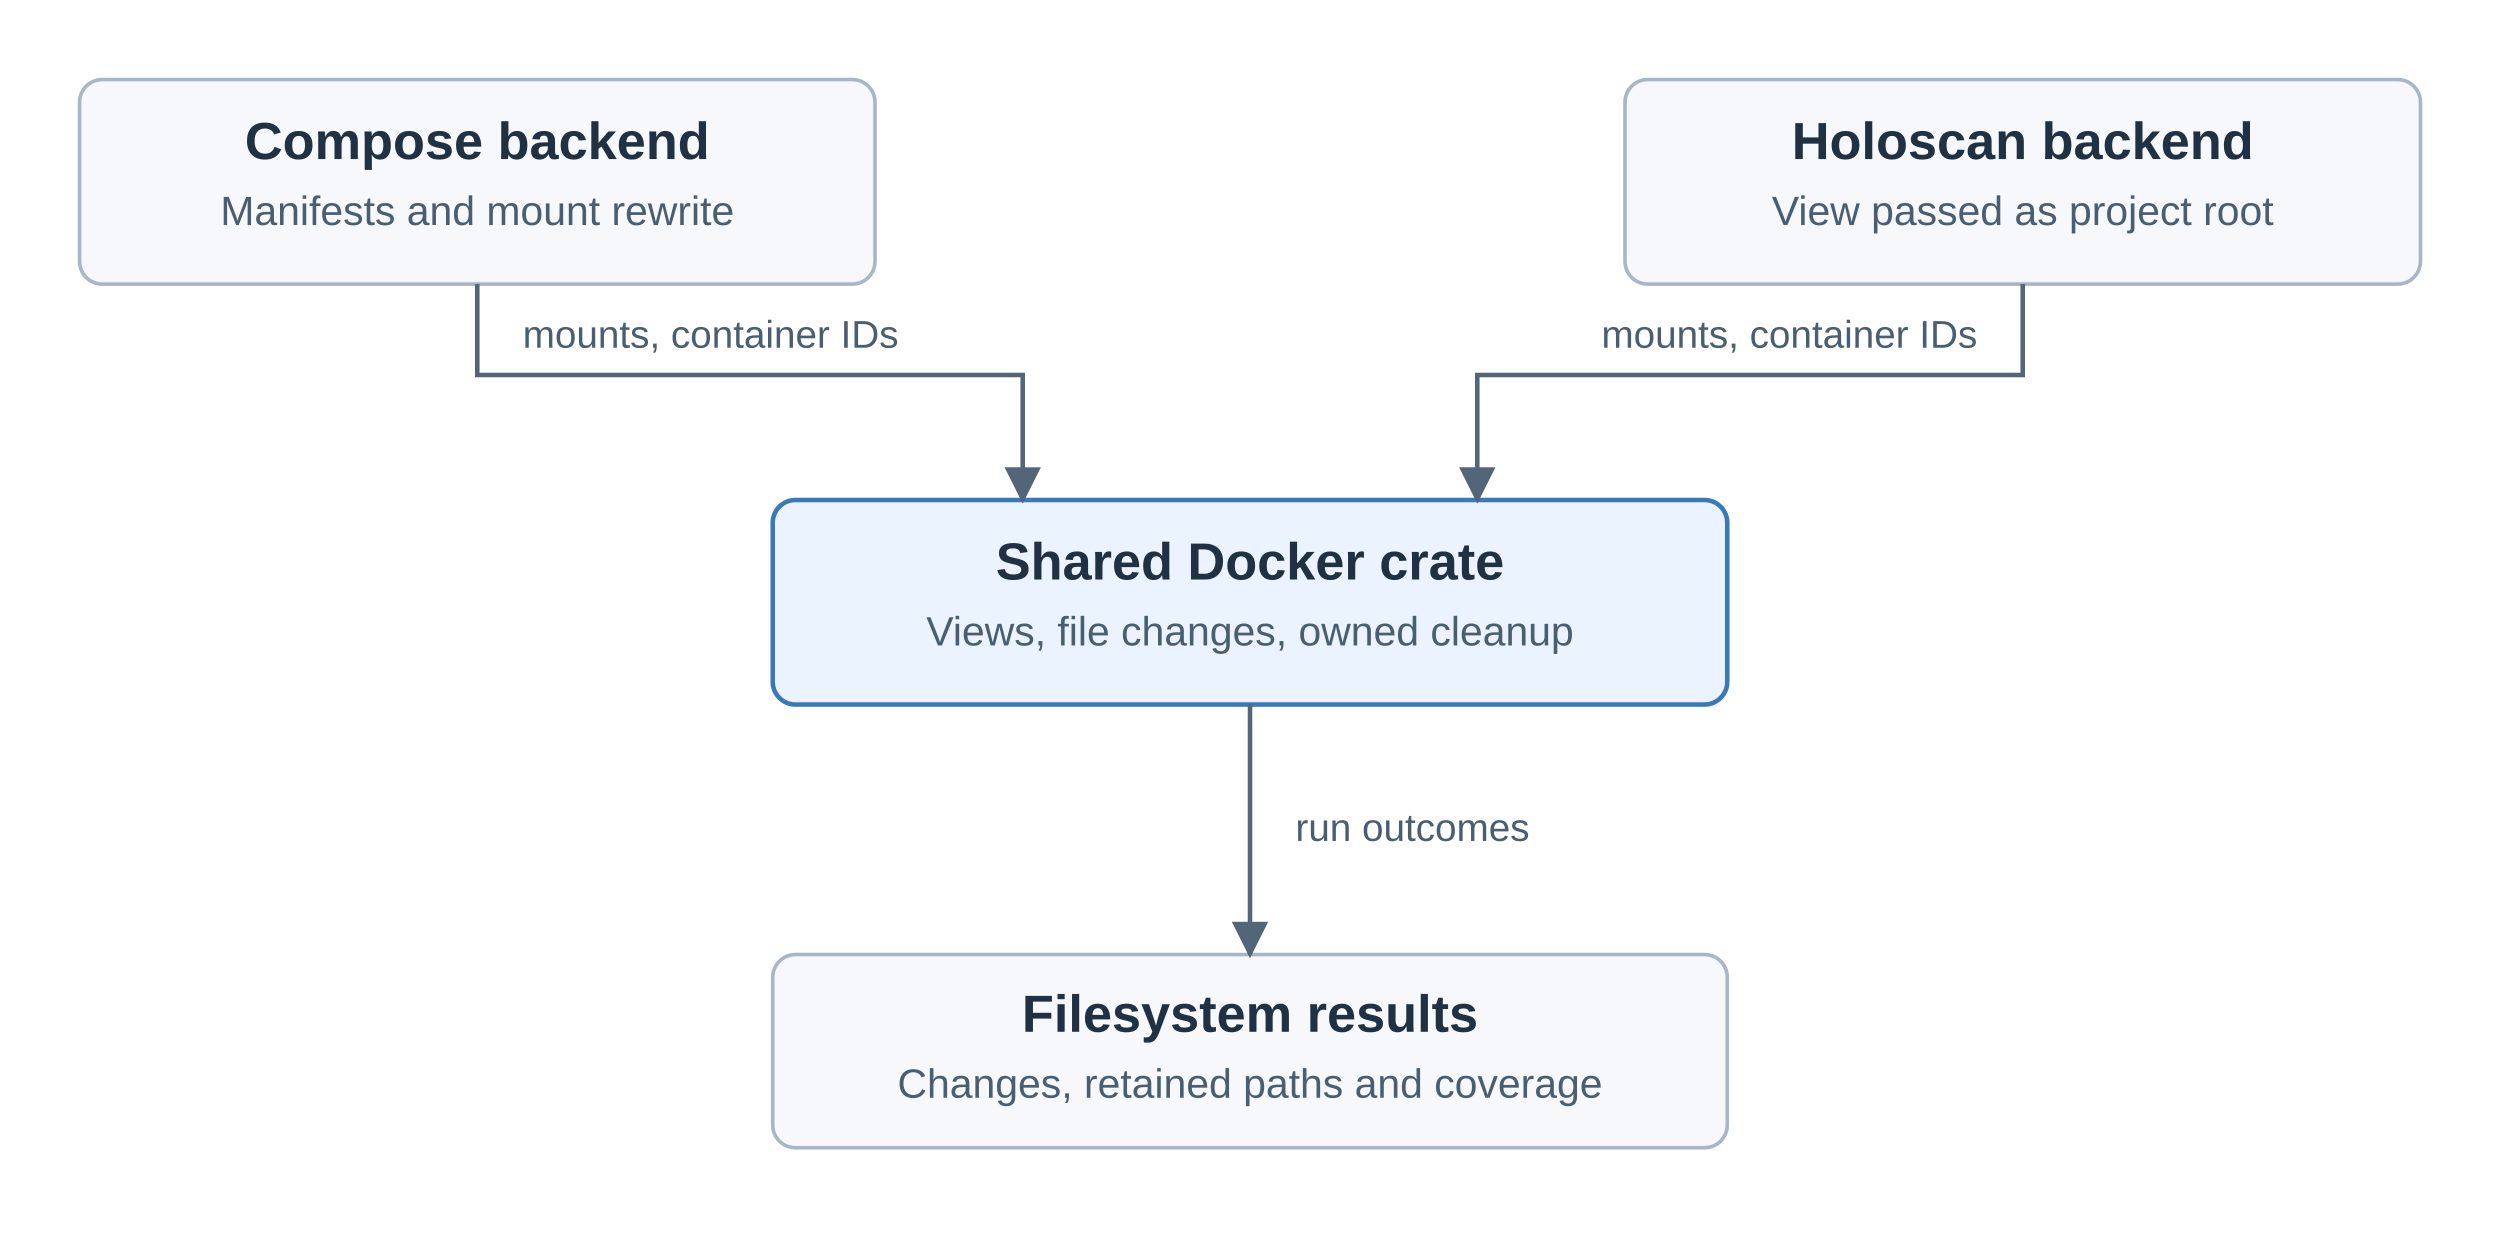
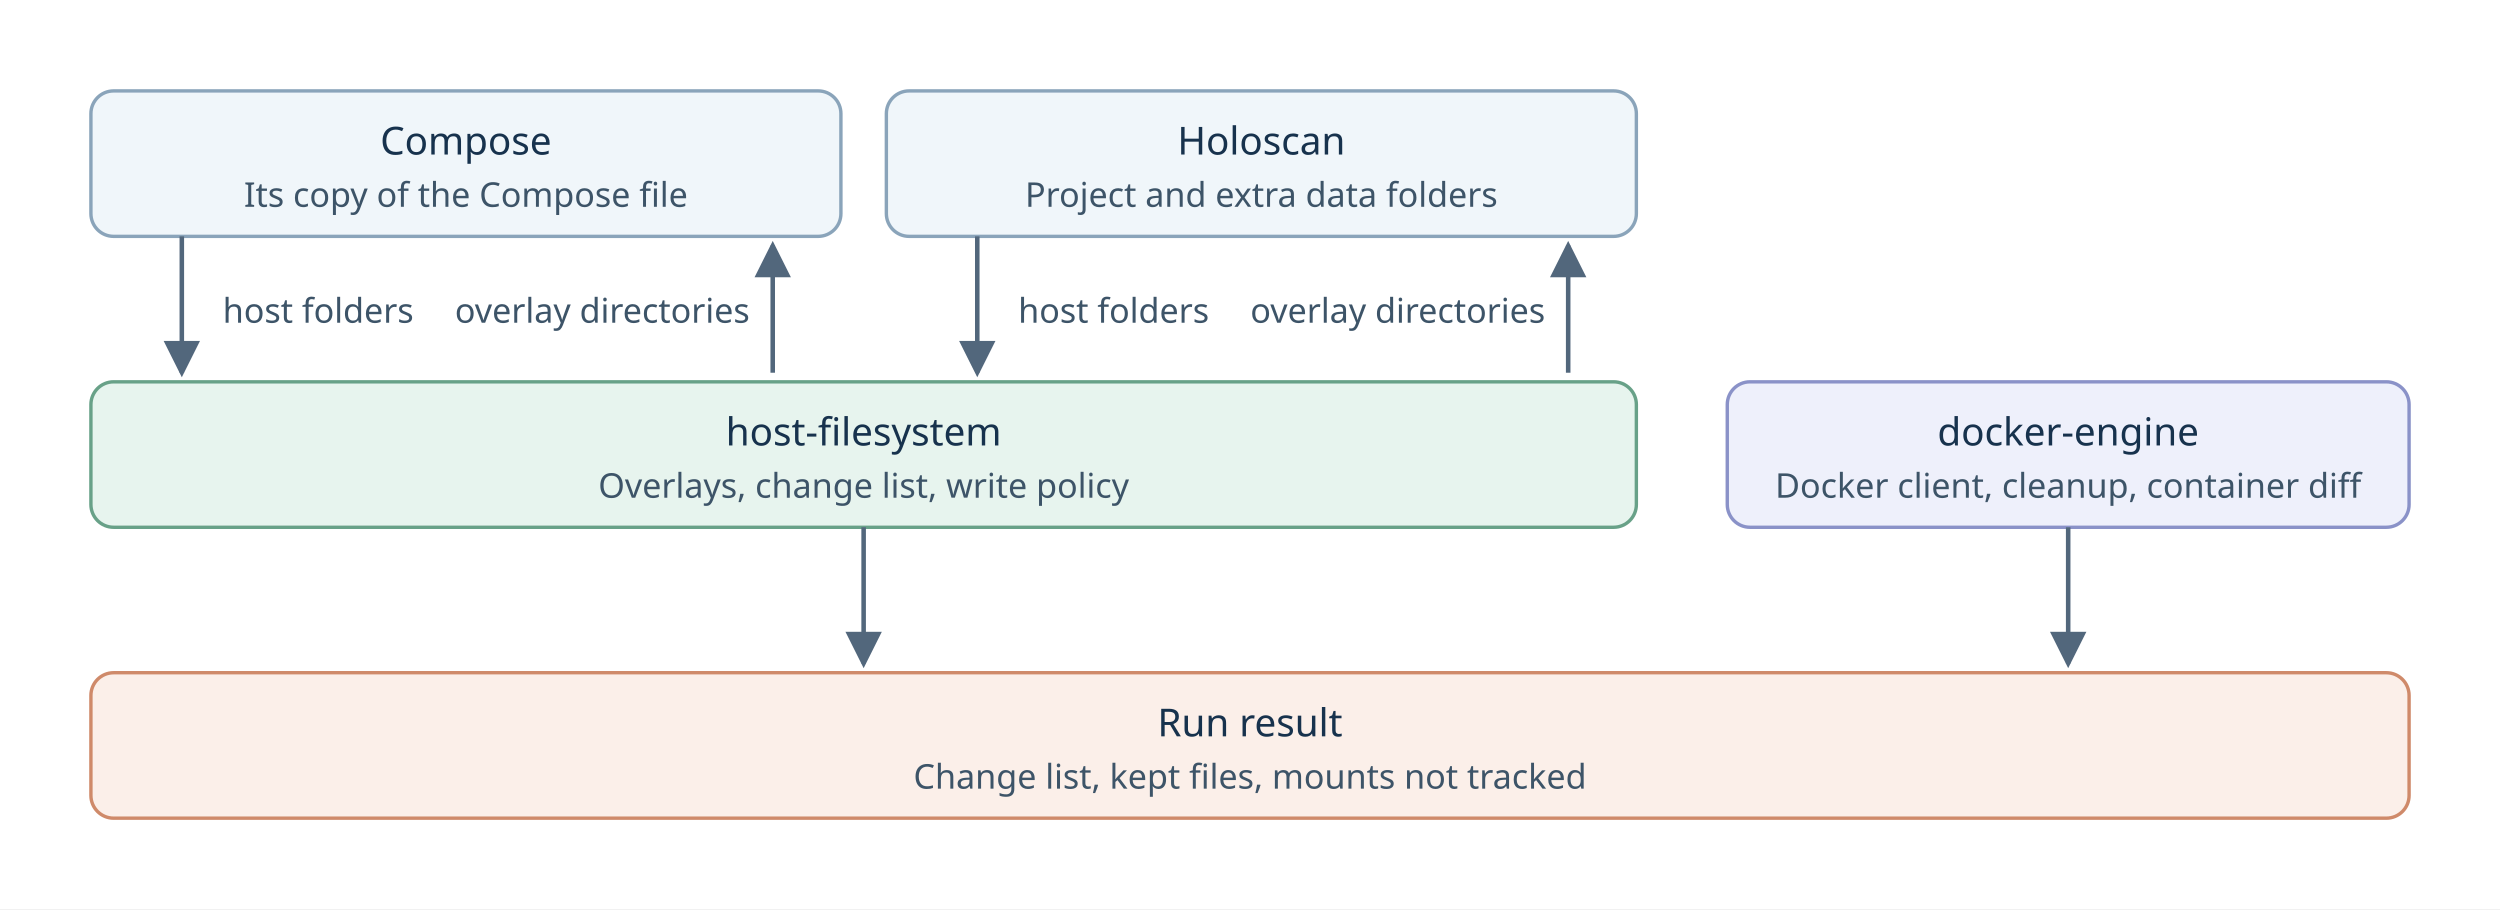
- <svg xmlns="http://www.w3.org/2000/svg" width="1100" height="550" viewBox="0 0 1100 550" role="img" aria-labelledby="title desc">
+ <svg xmlns="http://www.w3.org/2000/svg" width="1100" height="400" viewBox="0 0 1100 400" role="img" aria-labelledby="title desc">
  <defs>
-     <marker id="arrow" viewBox="0 0 10 10" refX="9" refY="5" markerWidth="8" markerHeight="8" orient="auto">
-       <path d="M0 0 L10 5 L0 10z" fill="#526579" />
+     <marker id="arrow" markerWidth="8" markerHeight="8" refX="7" refY="4" orient="auto">
+       <path d="M0 0 L8 4 L0 8Z" fill="#52677c" />
    </marker>
-     <style>
-       text {font-family:Arial,Helvetica,sans-serif;fill:#203143}
-       .name {font-size:23px;font-weight:600}
-       .detail {font-size:18px;fill:#4a5e72}
-       .label {font-size:17px;fill:#4a5e72}
-       .box {fill:#f6f8fb;stroke:#a8b6c5;stroke-width:1.6}
-       .focus {fill:#eaf3ff;stroke:#3979b9;stroke-width:2}
-       .flow {fill:none;stroke:#526579;stroke-width:2;marker-end:url(#arrow)}
-     </style>
  </defs>
-   <rect width="1100" height="550" fill="white" />
-   <rect class="box" x="35" y="35" width="350" height="90" rx="10" />
-   <text class="name" x="210" y="70" text-anchor="middle">Compose backend</text>
-   <text class="detail" x="210" y="99" text-anchor="middle">Manifests and mount rewrite</text>
-   <rect class="box" x="715" y="35" width="350" height="90" rx="10" />
-   <text class="name" x="890" y="70" text-anchor="middle">Holoscan backend</text>
-   <text class="detail" x="890" y="99" text-anchor="middle">View passed as project root</text>
-   <rect class="focus" x="340" y="220" width="420" height="90" rx="10" />
-   <text class="name" x="550" y="255" text-anchor="middle">Shared Docker crate</text>
-   <text class="detail" x="550" y="284" text-anchor="middle">Views, file changes, owned cleanup</text>
-   <rect class="box" x="340" y="420" width="420" height="85" rx="10" />
-   <text class="name" x="550" y="454" text-anchor="middle">Filesystem results</text>
-   <text class="detail" x="550" y="483" text-anchor="middle">Changes, retained paths and coverage</text>
-   <path class="flow" d="M210 125 V165 H450 V220" />
-   <text class="label" x="230" y="153">mounts, container IDs</text>
-   <path class="flow" d="M890 125 V165 H650 V220" />
-   <text class="label" x="870" y="153" text-anchor="end">mounts, container IDs</text>
-   <path class="flow" d="M550 310 V420" />
-   <text class="label" x="570" y="370">run outcomes</text>
+   <style>text{font:17px sans-serif;fill:#17324d;text-anchor:middle}.title{font-size:23px;font-weight:600}.label{font-size:15px;fill:#3d5468}.base{fill:#f0f6fa;stroke:#8aa4ba;stroke-width:1.5}.declare{fill:#eef0fb;stroke:#8a92c8;stroke-width:1.5}.overlay{fill:#e7f4ee;stroke:#68a188;stroke-width:1.5}.upper{fill:#fbefe9;stroke:#cf8a6a;stroke-width:1.5}.line{fill:none;stroke:#52677c;stroke-width:2;marker-end:url(#arrow)}.join{fill:none;stroke:#52677c;stroke-width:2}</style>
+   <rect width="1100" height="400" fill="white" />
+   <rect x="40" y="40" width="330" height="64" rx="10" class="base" />
+   <text x="205.0" y="68.0">Compose</text>
+   <text x="205.0" y="91.0" class="label">Its copy of the Compose file</text>
+   <rect x="390" y="40" width="330" height="64" rx="10" class="base" />
+   <text x="555.0" y="68.0">Holoscan</text>
+   <text x="555.0" y="91.0" class="label">Project and extra data folders</text>
+   <rect x="40" y="168" width="680" height="64" rx="10" class="overlay" />
+   <text x="380.0" y="196.0">host-filesystem</text>
+   <text x="380.0" y="219.0" class="label">Overlays, change list, write policy</text>
+   <rect x="760" y="168" width="300" height="64" rx="10" class="declare" />
+   <text x="910.0" y="196.0">docker-engine</text>
+   <text x="910.0" y="219.0" class="label">Docker client, cleanup, container diff</text>
+   <rect x="40" y="296" width="1020" height="64" rx="10" class="upper" />
+   <text x="550.0" y="324.0">Run result</text>
+   <text x="550.0" y="347.0" class="label">Change list, kept files, mounts not tracked</text>
+   <text x="140" y="142" class="label">host folders</text>
+   <text x="265" y="142" class="label">overlay directories</text>
+   <text x="490" y="142" class="label">host folders</text>
+   <text x="615" y="142" class="label">overlay directories</text>
+   <path d="M80 104 V164" class="line" />
+   <path d="M340 164 V108" class="line" />
+   <path d="M430 104 V164" class="line" />
+   <path d="M690 164 V108" class="line" />
+   <path d="M380 232 V292" class="line" />
+   <path d="M910 232 V292" class="line" />
</svg>
